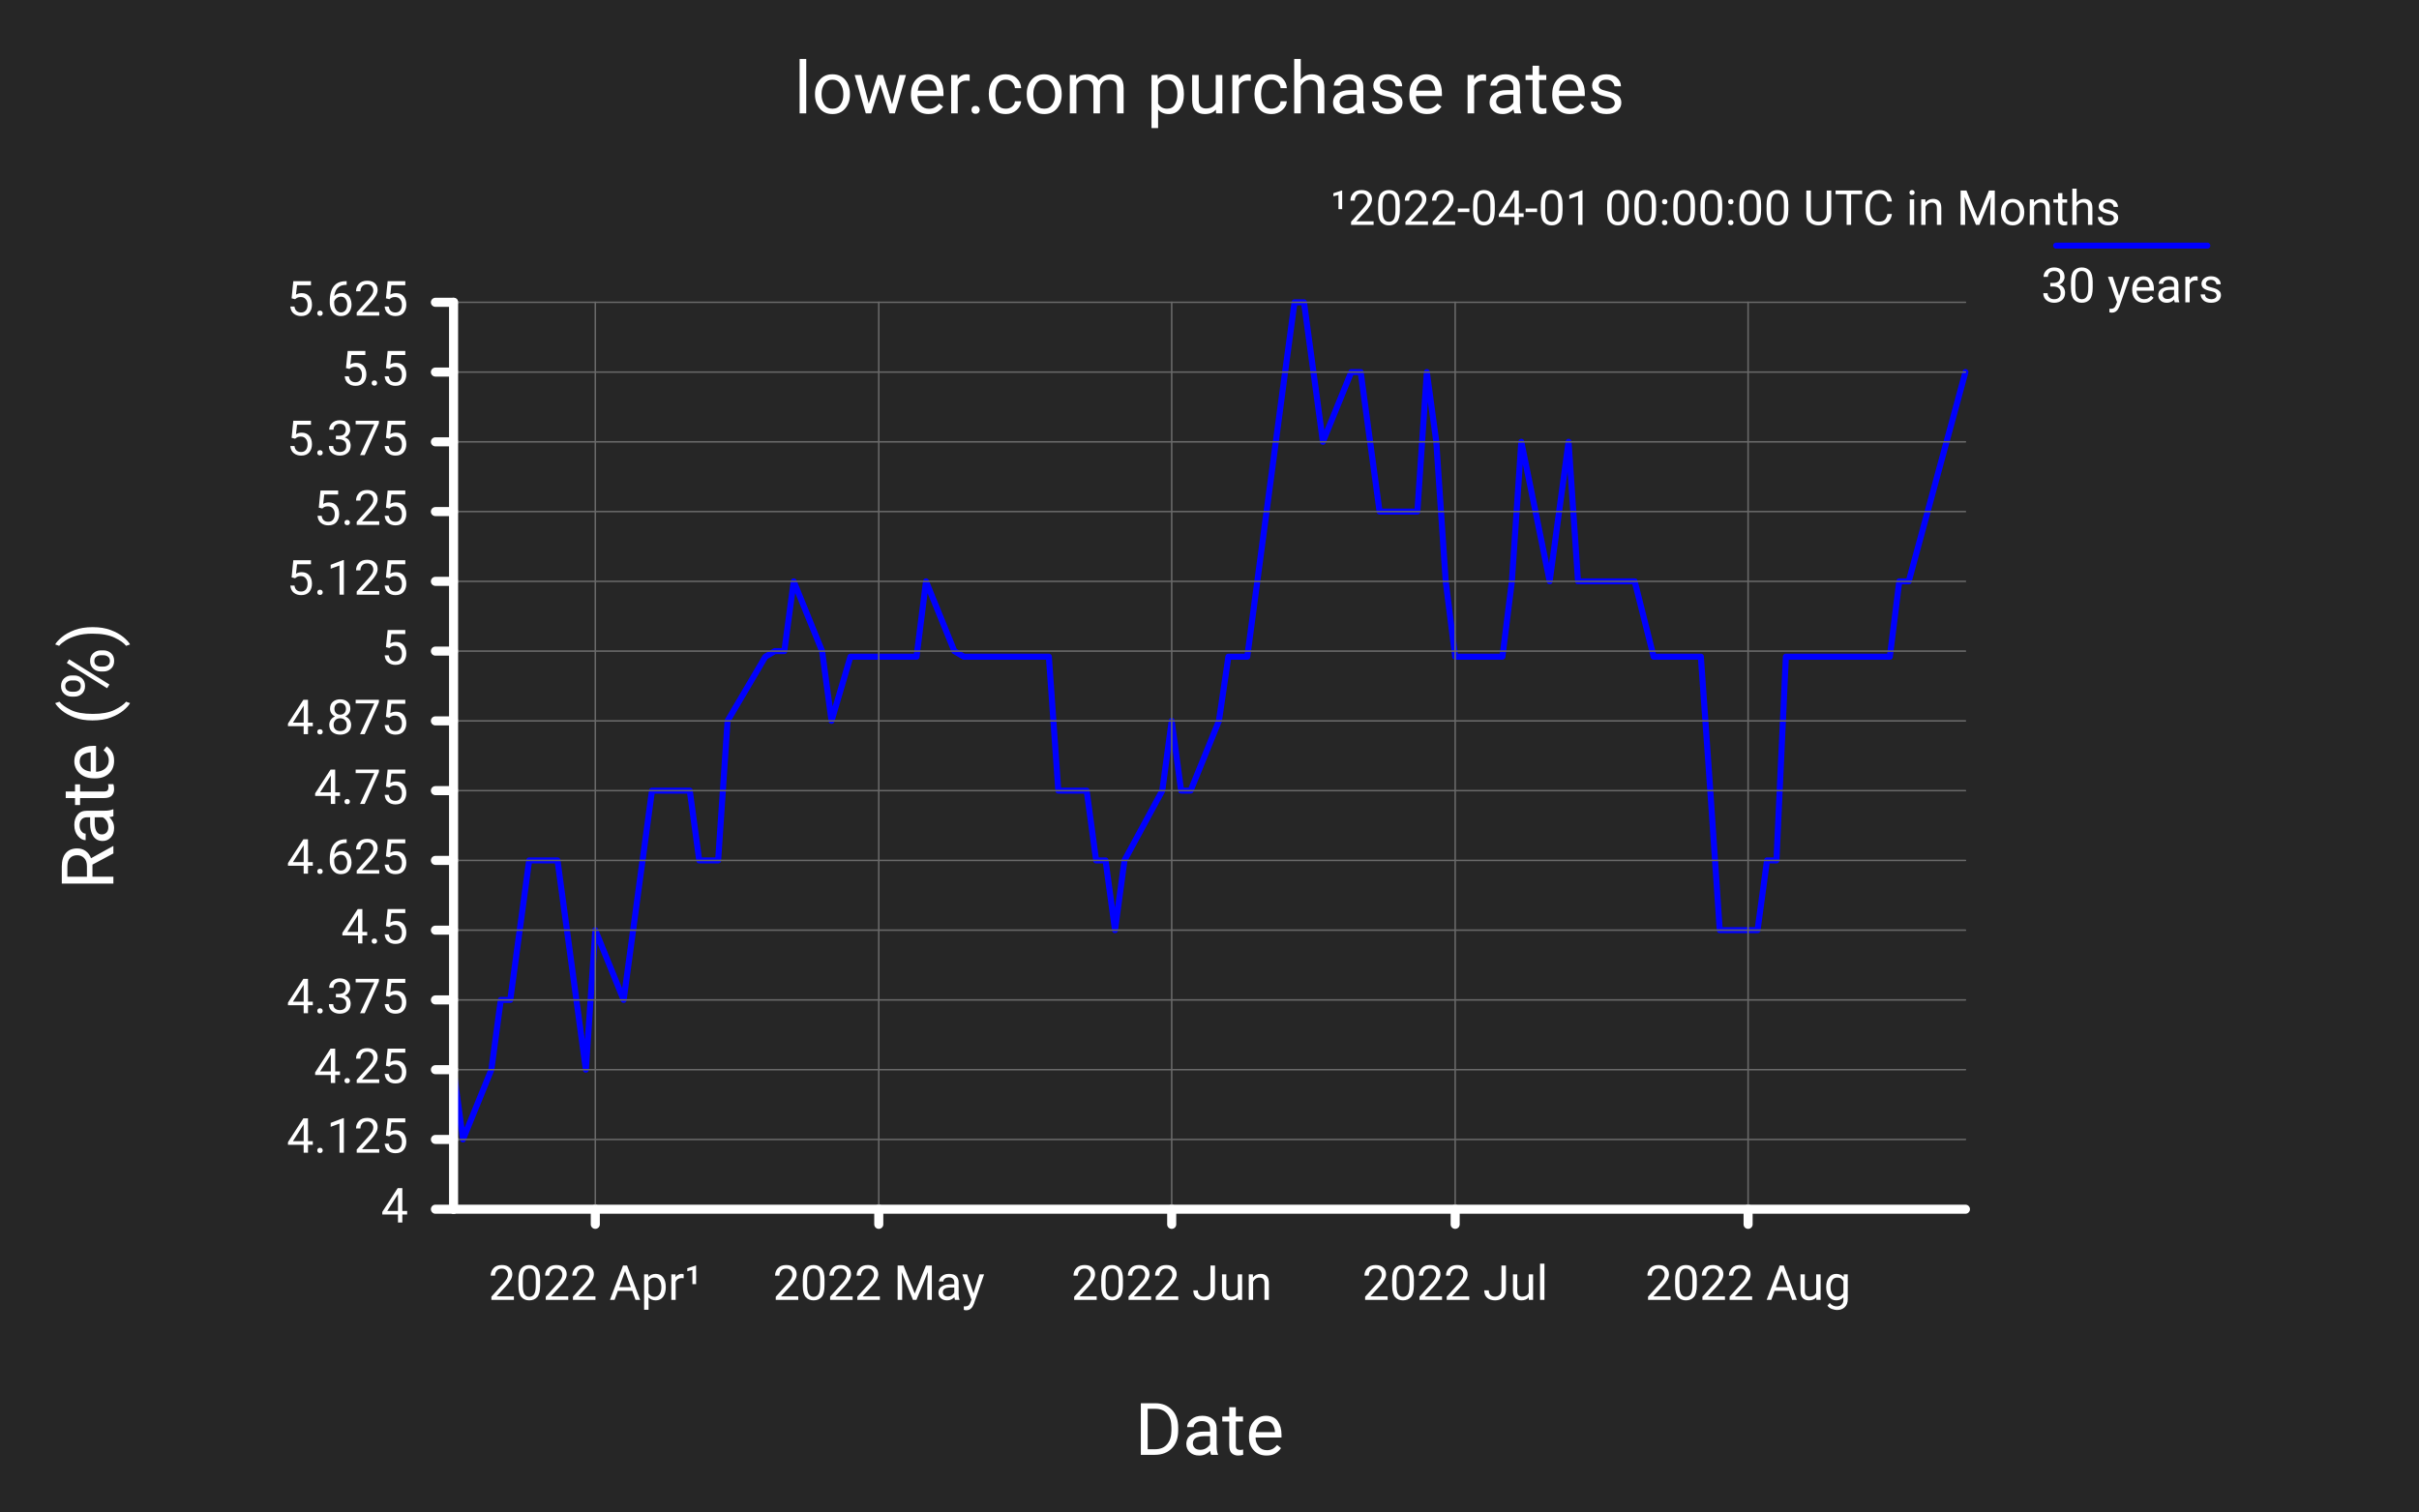
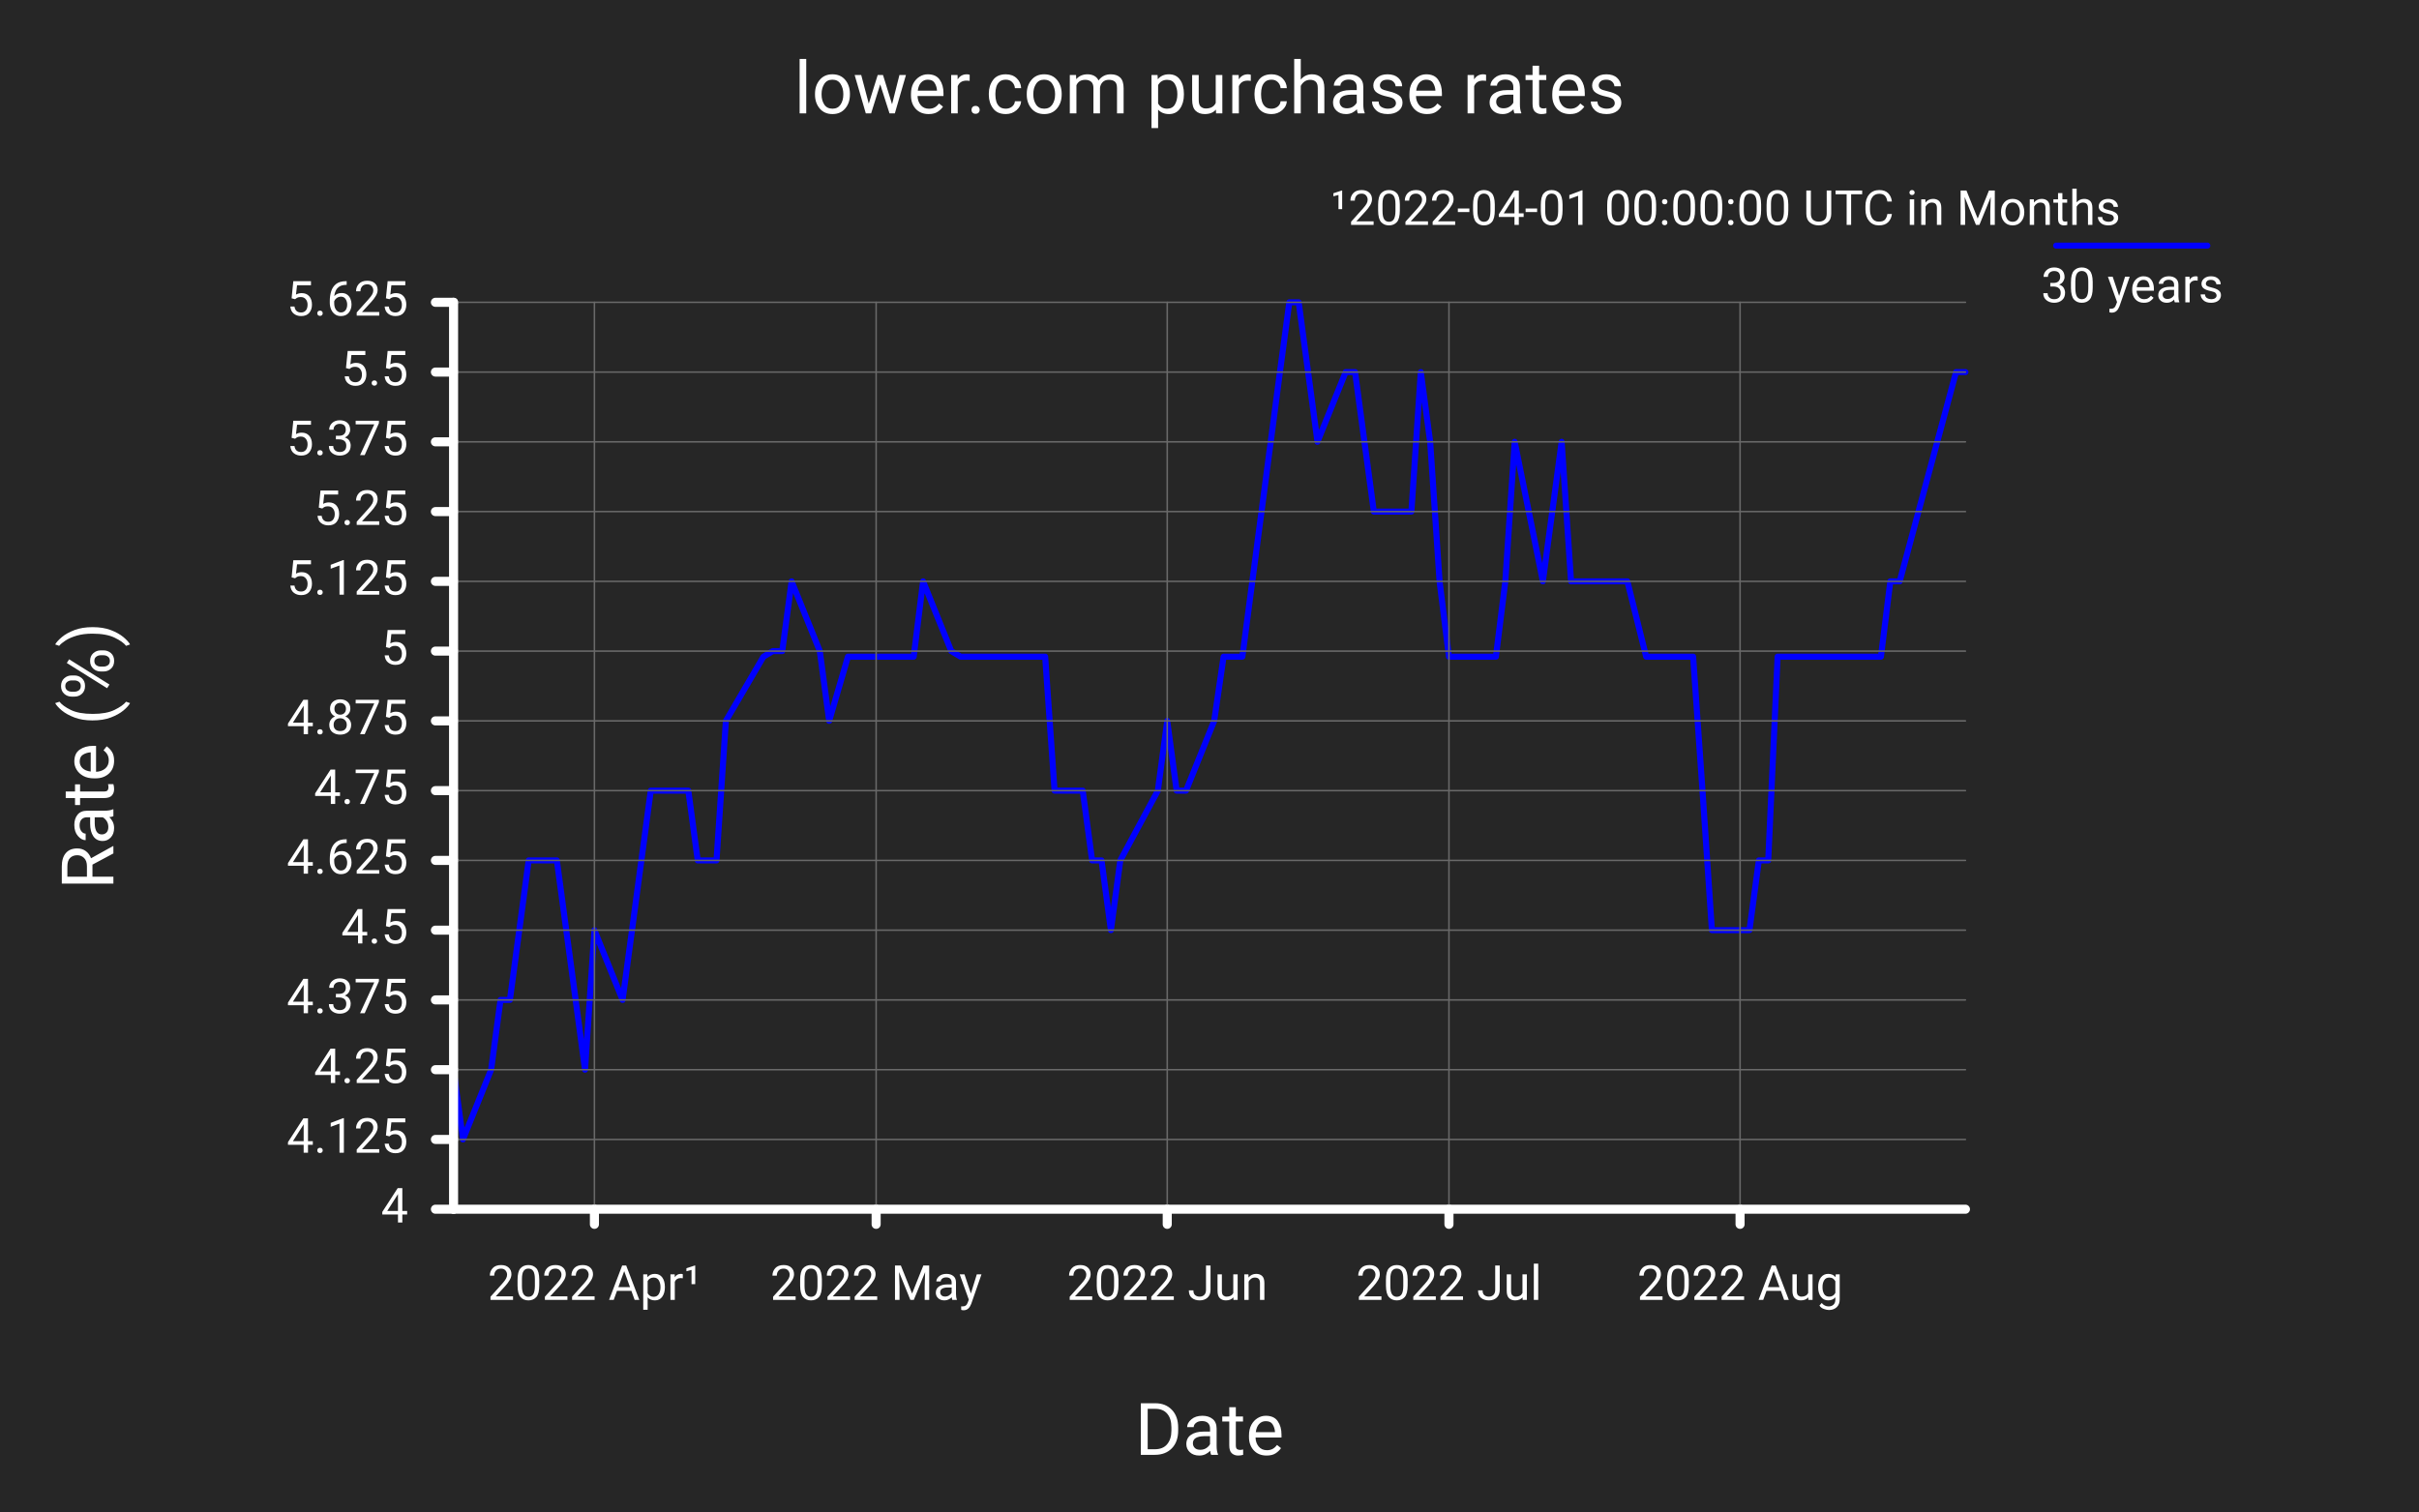
<svg xmlns="http://www.w3.org/2000/svg" class="poloto" width="800" height="500" viewBox="0 0 800 500">
  <style>.poloto{stroke-linecap:round;stroke-linejoin:round;font-family:Roboto,sans-serif;font-size:16px;}.poloto_background{fill:#262626;}.poloto_scatter{stroke-width:7}.poloto_tick_line{stroke:dimgray;stroke-width:0.5}.poloto_line{stroke-width:2}.poloto_text{fill: white;}.poloto_axis_lines{stroke: white;stroke-width:3;fill:none;stroke-dasharray:none}.poloto_title{font-size:24px;dominant-baseline:start;text-anchor:middle;}.poloto_xname{font-size:24px;dominant-baseline:start;text-anchor:middle;}.poloto_yname{font-size:24px;dominant-baseline:start;text-anchor:middle;}.poloto0stroke{stroke:blue;}.poloto1stroke{stroke:red;}.poloto2stroke{stroke:green;}.poloto3stroke{stroke:gold;}.poloto4stroke{stroke:aqua;}.poloto5stroke{stroke:lime;}.poloto6stroke{stroke:orange;}.poloto7stroke{stroke:chocolate;}.poloto0fill{fill:blue;}.poloto1fill{fill:red;}.poloto2fill{fill:green;}.poloto3fill{fill:gold;}.poloto4fill{fill:aqua;}.poloto5fill{fill:lime;}.poloto6fill{fill:orange;}.poloto7fill{fill:chocolate;}</style>
  <circle r="1e5" class="poloto_background" />
  <text class="poloto_text poloto_legend_text" x="675" y="100">30 years</text>
  <line class="poloto_line poloto_legend_icon poloto0stroke poloto0legend" stroke="black" x1="680" x2="730" y1="81.25" y2="81.25" />
-   <path class="poloto_line poloto0stroke" fill="none" stroke="black" d=" M 150.00 353.85 L 153.12 376.92 L 162.50 353.85 L 165.62 330.77 L 168.75 330.77 L 168.75 330.77 L 175.00 284.62 L 184.38 284.62 L 187.50 307.69 L 190.62 330.77 L 193.75 353.85 L 196.88 307.69 L 206.25 330.77 L 209.38 307.69 L 212.50 284.62 L 215.62 261.54 L 218.75 261.54 L 228.12 261.54 L 231.25 284.62 L 234.38 284.62 L 237.50 284.62 L 240.62 238.46 L 253.12 217.23 L 256.25 215.38 L 259.38 215.38 L 262.50 192.31 L 271.88 215.38 L 275.00 238.46 L 281.25 217.23 L 284.38 217.23 L 293.75 217.23 L 296.88 217.23 L 300.00 217.23 L 303.12 217.23 L 306.25 192.31 L 315.62 215.38 L 318.75 217.23 L 318.75 217.23 L 321.88 217.23 L 325.00 217.23 L 328.12 217.23 L 337.50 217.23 L 340.62 217.23 L 343.75 217.23 L 343.75 217.23 L 346.88 217.23 L 350.00 261.54 L 359.38 261.54 L 362.50 284.62 L 365.62 284.62 L 368.75 307.69 L 371.88 284.62 L 384.38 261.54 L 387.50 238.46 L 390.62 261.54 L 393.75 261.54 L 403.12 238.46 L 406.25 217.23 L 409.38 217.23 L 412.50 217.23 L 425.00 123.08 L 428.12 100.00 L 431.25 100.00 L 434.38 123.08 L 437.50 146.15 L 446.88 123.08 L 450.00 123.08 L 453.12 146.15 L 456.25 169.23 L 468.75 169.23 L 471.88 123.08 L 475.00 146.15 L 478.12 192.31 L 481.25 217.23 L 493.75 217.23 L 496.88 217.23 L 500.00 192.31 L 503.12 146.15 L 512.50 192.31 L 518.75 146.15 L 521.88 192.31 L 534.38 192.31 L 534.38 192.31 L 534.38 192.31 L 534.38 192.31 L 534.38 192.31 L 540.62 192.31 L 540.62 192.31 L 540.62 192.31 L 540.62 192.31 L 540.62 192.31 L 540.62 192.31 L 546.88 217.23 L 556.25 217.23 L 562.50 217.23 L 565.62 261.54 L 568.75 307.69 L 578.12 307.69 L 581.25 307.69 L 584.38 284.62 L 587.50 284.62 L 590.62 217.23 L 600.00 217.23 L 600.00 217.23 L 603.12 217.23 L 603.12 217.23 L 609.38 217.23 L 625.00 217.23 L 628.12 192.31 L 631.25 192.31 L 643.75 146.15 L 650.00 123.08" />
+   <path class="poloto_line poloto0stroke" fill="none" stroke="black" d=" M 150.00 353.85 L 153.11 376.92 L 162.42 353.85 L 165.53 330.77 L 168.63 330.77 L 168.63 330.77 L 174.84 284.62 L 184.16 284.62 L 187.27 307.69 L 190.37 330.77 L 193.48 353.85 L 196.58 307.69 L 205.90 330.77 L 209.01 307.69 L 212.11 284.62 L 215.22 261.54 L 218.32 261.54 L 227.64 261.54 L 230.75 284.62 L 233.85 284.62 L 236.96 284.62 L 240.06 238.46 L 252.48 217.23 L 255.59 215.38 L 258.70 215.38 L 261.80 192.31 L 271.12 215.38 L 274.22 238.46 L 280.43 217.23 L 283.54 217.23 L 292.86 217.23 L 295.96 217.23 L 299.07 217.23 L 302.17 217.23 L 305.28 192.31 L 314.60 215.38 L 317.70 217.23 L 317.70 217.23 L 320.81 217.23 L 323.91 217.23 L 327.02 217.23 L 336.34 217.23 L 339.44 217.23 L 342.55 217.23 L 342.55 217.23 L 345.65 217.23 L 348.76 261.54 L 358.07 261.54 L 361.18 284.62 L 364.29 284.62 L 367.39 307.69 L 370.50 284.62 L 382.92 261.54 L 386.02 238.46 L 389.13 261.54 L 392.24 261.54 L 401.55 238.46 L 404.66 217.23 L 407.76 217.23 L 410.87 217.23 L 423.29 123.08 L 426.40 100.00 L 429.50 100.00 L 432.61 123.08 L 435.71 146.15 L 445.03 123.08 L 448.14 123.08 L 451.24 146.15 L 454.35 169.23 L 466.77 169.23 L 469.88 123.08 L 472.98 146.15 L 476.09 192.31 L 479.19 217.23 L 491.61 217.23 L 494.72 217.23 L 497.83 192.31 L 500.93 146.15 L 510.25 192.31 L 516.46 146.15 L 519.57 192.31 L 531.99 192.31 L 531.99 192.31 L 531.99 192.31 L 531.99 192.31 L 531.99 192.31 L 538.20 192.31 L 538.20 192.31 L 538.20 192.31 L 538.20 192.31 L 538.20 192.31 L 538.20 192.31 L 544.41 217.23 L 553.73 217.23 L 559.94 217.23 L 563.04 261.54 L 566.15 307.69 L 575.47 307.69 L 578.57 307.69 L 581.68 284.62 L 584.78 284.62 L 587.89 217.23 L 597.20 217.23 L 597.20 217.23 L 600.31 217.23 L 600.31 217.23 L 606.52 217.23 L 622.05 217.23 L 625.16 192.31 L 628.26 192.31 L 640.68 146.15 L 646.89 123.08 L 650.00 123.08" />
  <text class="poloto_labels poloto_text poloto_title" x="400" y="37.5">lower.com purchase rates</text>
  <text class="poloto_labels poloto_text poloto_xname" x="400" y="481.25">Date</text>
  <text class="poloto_labels poloto_text poloto_yname" transform="rotate(-90,37.5,250)" x="37.5" y="250">Rate (%)</text>
  <text class="poloto_tick_labels poloto_text" dominant-baseline="middle" text-anchor="start" x="150" y="70" />
  <line class="poloto_axis_lines" stroke="black" x1="150" x2="144" y1="400" y2="400" />
  <line class="poloto_tick_line" stroke="black" x1="150" x2="650" y1="400" y2="400" />
  <text class="poloto_tick_labels poloto_text" dominant-baseline="middle" text-anchor="end" x="135" y="400">4</text>
  <line class="poloto_axis_lines" stroke="black" x1="150" x2="144" y1="376.923" y2="376.923" />
  <line class="poloto_tick_line" stroke="black" x1="150" x2="650" y1="376.923" y2="376.923" />
  <text class="poloto_tick_labels poloto_text" dominant-baseline="middle" text-anchor="end" x="135" y="376.923">4.125</text>
  <line class="poloto_axis_lines" stroke="black" x1="150" x2="144" y1="353.846" y2="353.846" />
  <line class="poloto_tick_line" stroke="black" x1="150" x2="650" y1="353.846" y2="353.846" />
  <text class="poloto_tick_labels poloto_text" dominant-baseline="middle" text-anchor="end" x="135" y="353.846">4.25</text>
  <line class="poloto_axis_lines" stroke="black" x1="150" x2="144" y1="330.769" y2="330.769" />
  <line class="poloto_tick_line" stroke="black" x1="150" x2="650" y1="330.769" y2="330.769" />
  <text class="poloto_tick_labels poloto_text" dominant-baseline="middle" text-anchor="end" x="135" y="330.769">4.375</text>
  <line class="poloto_axis_lines" stroke="black" x1="150" x2="144" y1="307.692" y2="307.692" />
  <line class="poloto_tick_line" stroke="black" x1="150" x2="650" y1="307.692" y2="307.692" />
  <text class="poloto_tick_labels poloto_text" dominant-baseline="middle" text-anchor="end" x="135" y="307.692">4.5</text>
  <line class="poloto_axis_lines" stroke="black" x1="150" x2="144" y1="284.615" y2="284.615" />
  <line class="poloto_tick_line" stroke="black" x1="150" x2="650" y1="284.615" y2="284.615" />
  <text class="poloto_tick_labels poloto_text" dominant-baseline="middle" text-anchor="end" x="135" y="284.615">4.625</text>
  <line class="poloto_axis_lines" stroke="black" x1="150" x2="144" y1="261.538" y2="261.538" />
  <line class="poloto_tick_line" stroke="black" x1="150" x2="650" y1="261.538" y2="261.538" />
  <text class="poloto_tick_labels poloto_text" dominant-baseline="middle" text-anchor="end" x="135" y="261.538">4.75</text>
  <line class="poloto_axis_lines" stroke="black" x1="150" x2="144" y1="238.462" y2="238.462" />
  <line class="poloto_tick_line" stroke="black" x1="150" x2="650" y1="238.462" y2="238.462" />
  <text class="poloto_tick_labels poloto_text" dominant-baseline="middle" text-anchor="end" x="135" y="238.462">4.875</text>
  <line class="poloto_axis_lines" stroke="black" x1="150" x2="144" y1="215.385" y2="215.385" />
  <line class="poloto_tick_line" stroke="black" x1="150" x2="650" y1="215.385" y2="215.385" />
  <text class="poloto_tick_labels poloto_text" dominant-baseline="middle" text-anchor="end" x="135" y="215.385">5</text>
  <line class="poloto_axis_lines" stroke="black" x1="150" x2="144" y1="192.308" y2="192.308" />
  <line class="poloto_tick_line" stroke="black" x1="150" x2="650" y1="192.308" y2="192.308" />
  <text class="poloto_tick_labels poloto_text" dominant-baseline="middle" text-anchor="end" x="135" y="192.308">5.125</text>
  <line class="poloto_axis_lines" stroke="black" x1="150" x2="144" y1="169.231" y2="169.231" />
  <line class="poloto_tick_line" stroke="black" x1="150" x2="650" y1="169.231" y2="169.231" />
  <text class="poloto_tick_labels poloto_text" dominant-baseline="middle" text-anchor="end" x="135" y="169.231">5.25</text>
  <line class="poloto_axis_lines" stroke="black" x1="150" x2="144" y1="146.154" y2="146.154" />
  <line class="poloto_tick_line" stroke="black" x1="150" x2="650" y1="146.154" y2="146.154" />
  <text class="poloto_tick_labels poloto_text" dominant-baseline="middle" text-anchor="end" x="135" y="146.154">5.375</text>
  <line class="poloto_axis_lines" stroke="black" x1="150" x2="144" y1="123.077" y2="123.077" />
  <line class="poloto_tick_line" stroke="black" x1="150" x2="650" y1="123.077" y2="123.077" />
  <text class="poloto_tick_labels poloto_text" dominant-baseline="middle" text-anchor="end" x="135" y="123.077">5.5</text>
  <line class="poloto_axis_lines" stroke="black" x1="150" x2="144" y1="100" y2="100" />
  <line class="poloto_tick_line" stroke="black" x1="150" x2="650" y1="100" y2="100" />
  <text class="poloto_tick_labels poloto_text" dominant-baseline="middle" text-anchor="end" x="135" y="100">5.625</text>
  <text class="poloto_tick_labels poloto_text" dominant-baseline="middle" text-anchor="start" x="440" y="70">¹2022-04-01 00:00:00 UTC in Months</text>
-   <line class="poloto_axis_lines" stroke="black" x1="196.875" x2="196.875" y1="400" y2="405" />
-   <line class="poloto_tick_line" stroke="black" x1="196.875" x2="196.875" y1="400" y2="100" />
-   <text class="poloto_tick_labels poloto_text" dominant-baseline="start" text-anchor="middle" x="196.875" y="430">2022 Apr¹</text>
-   <line class="poloto_axis_lines" stroke="black" x1="290.625" x2="290.625" y1="400" y2="405" />
-   <line class="poloto_tick_line" stroke="black" x1="290.625" x2="290.625" y1="400" y2="100" />
-   <text class="poloto_tick_labels poloto_text" dominant-baseline="start" text-anchor="middle" x="290.625" y="430">2022 May</text>
-   <line class="poloto_axis_lines" stroke="black" x1="387.5" x2="387.5" y1="400" y2="405" />
-   <line class="poloto_tick_line" stroke="black" x1="387.5" x2="387.5" y1="400" y2="100" />
-   <text class="poloto_tick_labels poloto_text" dominant-baseline="start" text-anchor="middle" x="387.5" y="430">2022 Jun</text>
-   <line class="poloto_axis_lines" stroke="black" x1="481.25" x2="481.25" y1="400" y2="405" />
-   <line class="poloto_tick_line" stroke="black" x1="481.25" x2="481.25" y1="400" y2="100" />
-   <text class="poloto_tick_labels poloto_text" dominant-baseline="start" text-anchor="middle" x="481.25" y="430">2022 Jul</text>
-   <line class="poloto_axis_lines" stroke="black" x1="578.125" x2="578.125" y1="400" y2="405" />
-   <line class="poloto_tick_line" stroke="black" x1="578.125" x2="578.125" y1="400" y2="100" />
-   <text class="poloto_tick_labels poloto_text" dominant-baseline="start" text-anchor="middle" x="578.125" y="430">2022 Aug</text>
+   <line class="poloto_axis_lines" stroke="black" x1="196.584" x2="196.584" y1="400" y2="405" />
+   <line class="poloto_tick_line" stroke="black" x1="196.584" x2="196.584" y1="400" y2="100" />
+   <text class="poloto_tick_labels poloto_text" dominant-baseline="start" text-anchor="middle" x="196.584" y="430">2022 Apr¹</text>
+   <line class="poloto_axis_lines" stroke="black" x1="289.752" x2="289.752" y1="400" y2="405" />
+   <line class="poloto_tick_line" stroke="black" x1="289.752" x2="289.752" y1="400" y2="100" />
+   <text class="poloto_tick_labels poloto_text" dominant-baseline="start" text-anchor="middle" x="289.752" y="430">2022 May</text>
+   <line class="poloto_axis_lines" stroke="black" x1="386.025" x2="386.025" y1="400" y2="405" />
+   <line class="poloto_tick_line" stroke="black" x1="386.025" x2="386.025" y1="400" y2="100" />
+   <text class="poloto_tick_labels poloto_text" dominant-baseline="start" text-anchor="middle" x="386.025" y="430">2022 Jun</text>
+   <line class="poloto_axis_lines" stroke="black" x1="479.193" x2="479.193" y1="400" y2="405" />
+   <line class="poloto_tick_line" stroke="black" x1="479.193" x2="479.193" y1="400" y2="100" />
+   <text class="poloto_tick_labels poloto_text" dominant-baseline="start" text-anchor="middle" x="479.193" y="430">2022 Jul</text>
+   <line class="poloto_axis_lines" stroke="black" x1="575.466" x2="575.466" y1="400" y2="405" />
+   <line class="poloto_tick_line" stroke="black" x1="575.466" x2="575.466" y1="400" y2="100" />
+   <text class="poloto_tick_labels poloto_text" dominant-baseline="start" text-anchor="middle" x="575.466" y="430">2022 Aug</text>
  <path stroke="black" fill="none" class="poloto_axis_lines" d=" M 150 400 L 650 400" />
  <path stroke="black" fill="none" class="poloto_axis_lines" d=" M 150 400 L 150 100" />
</svg>
